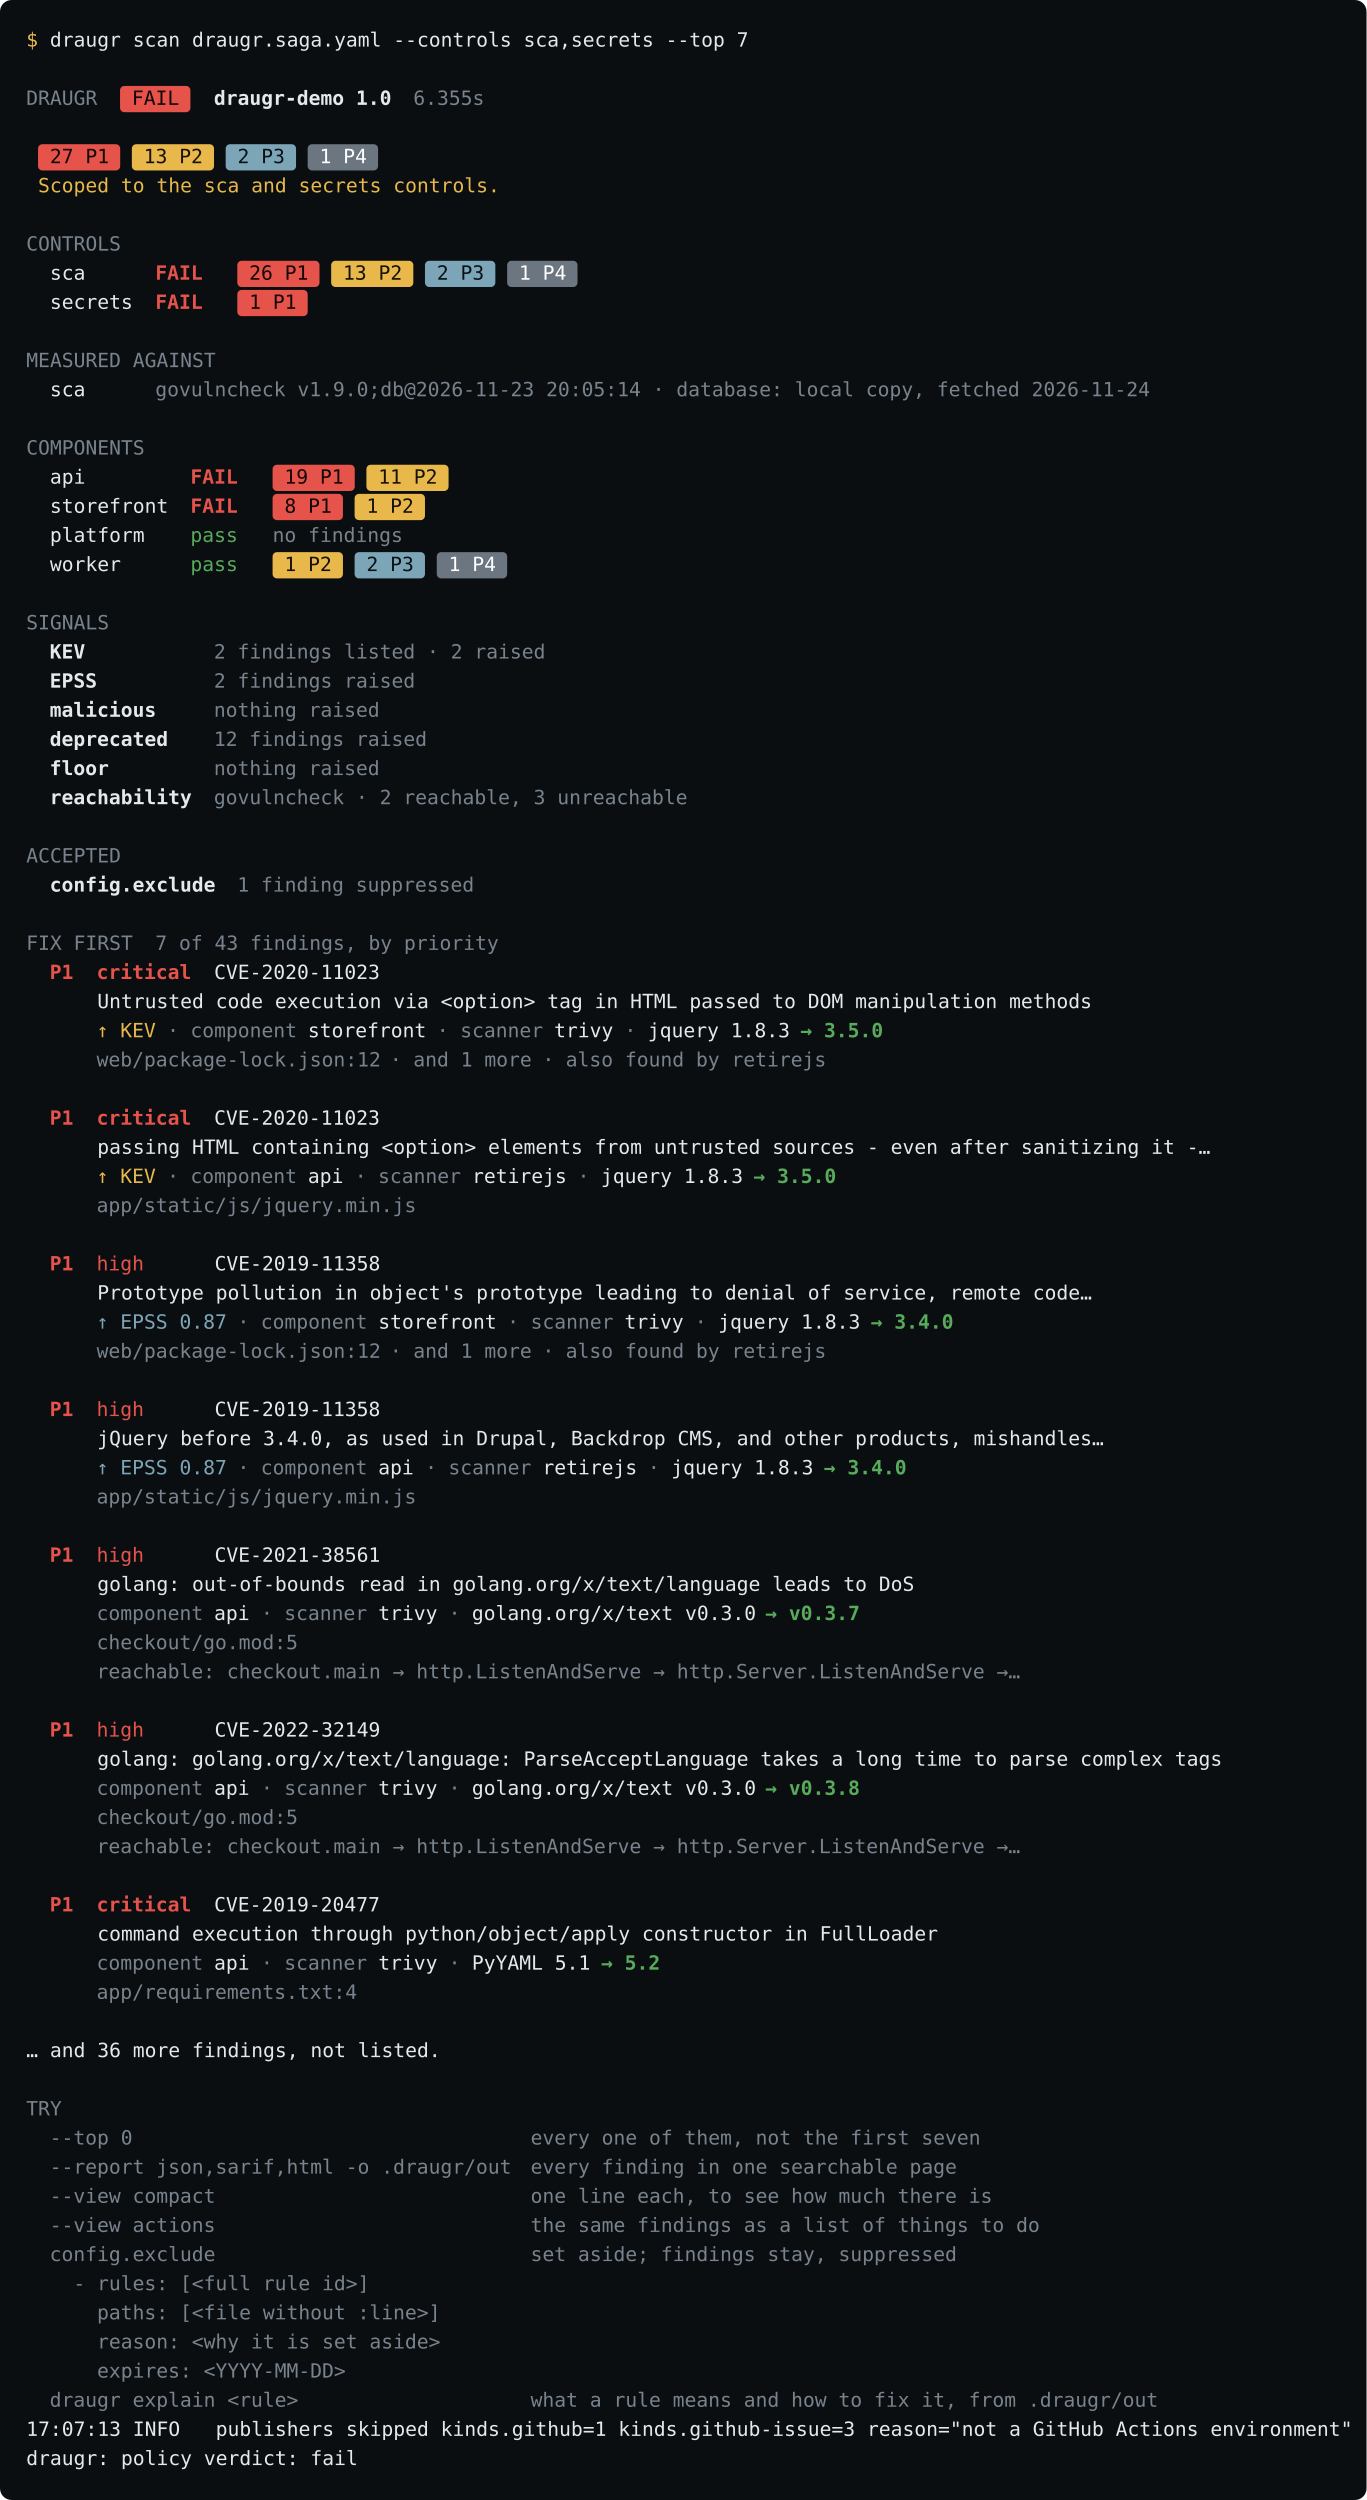
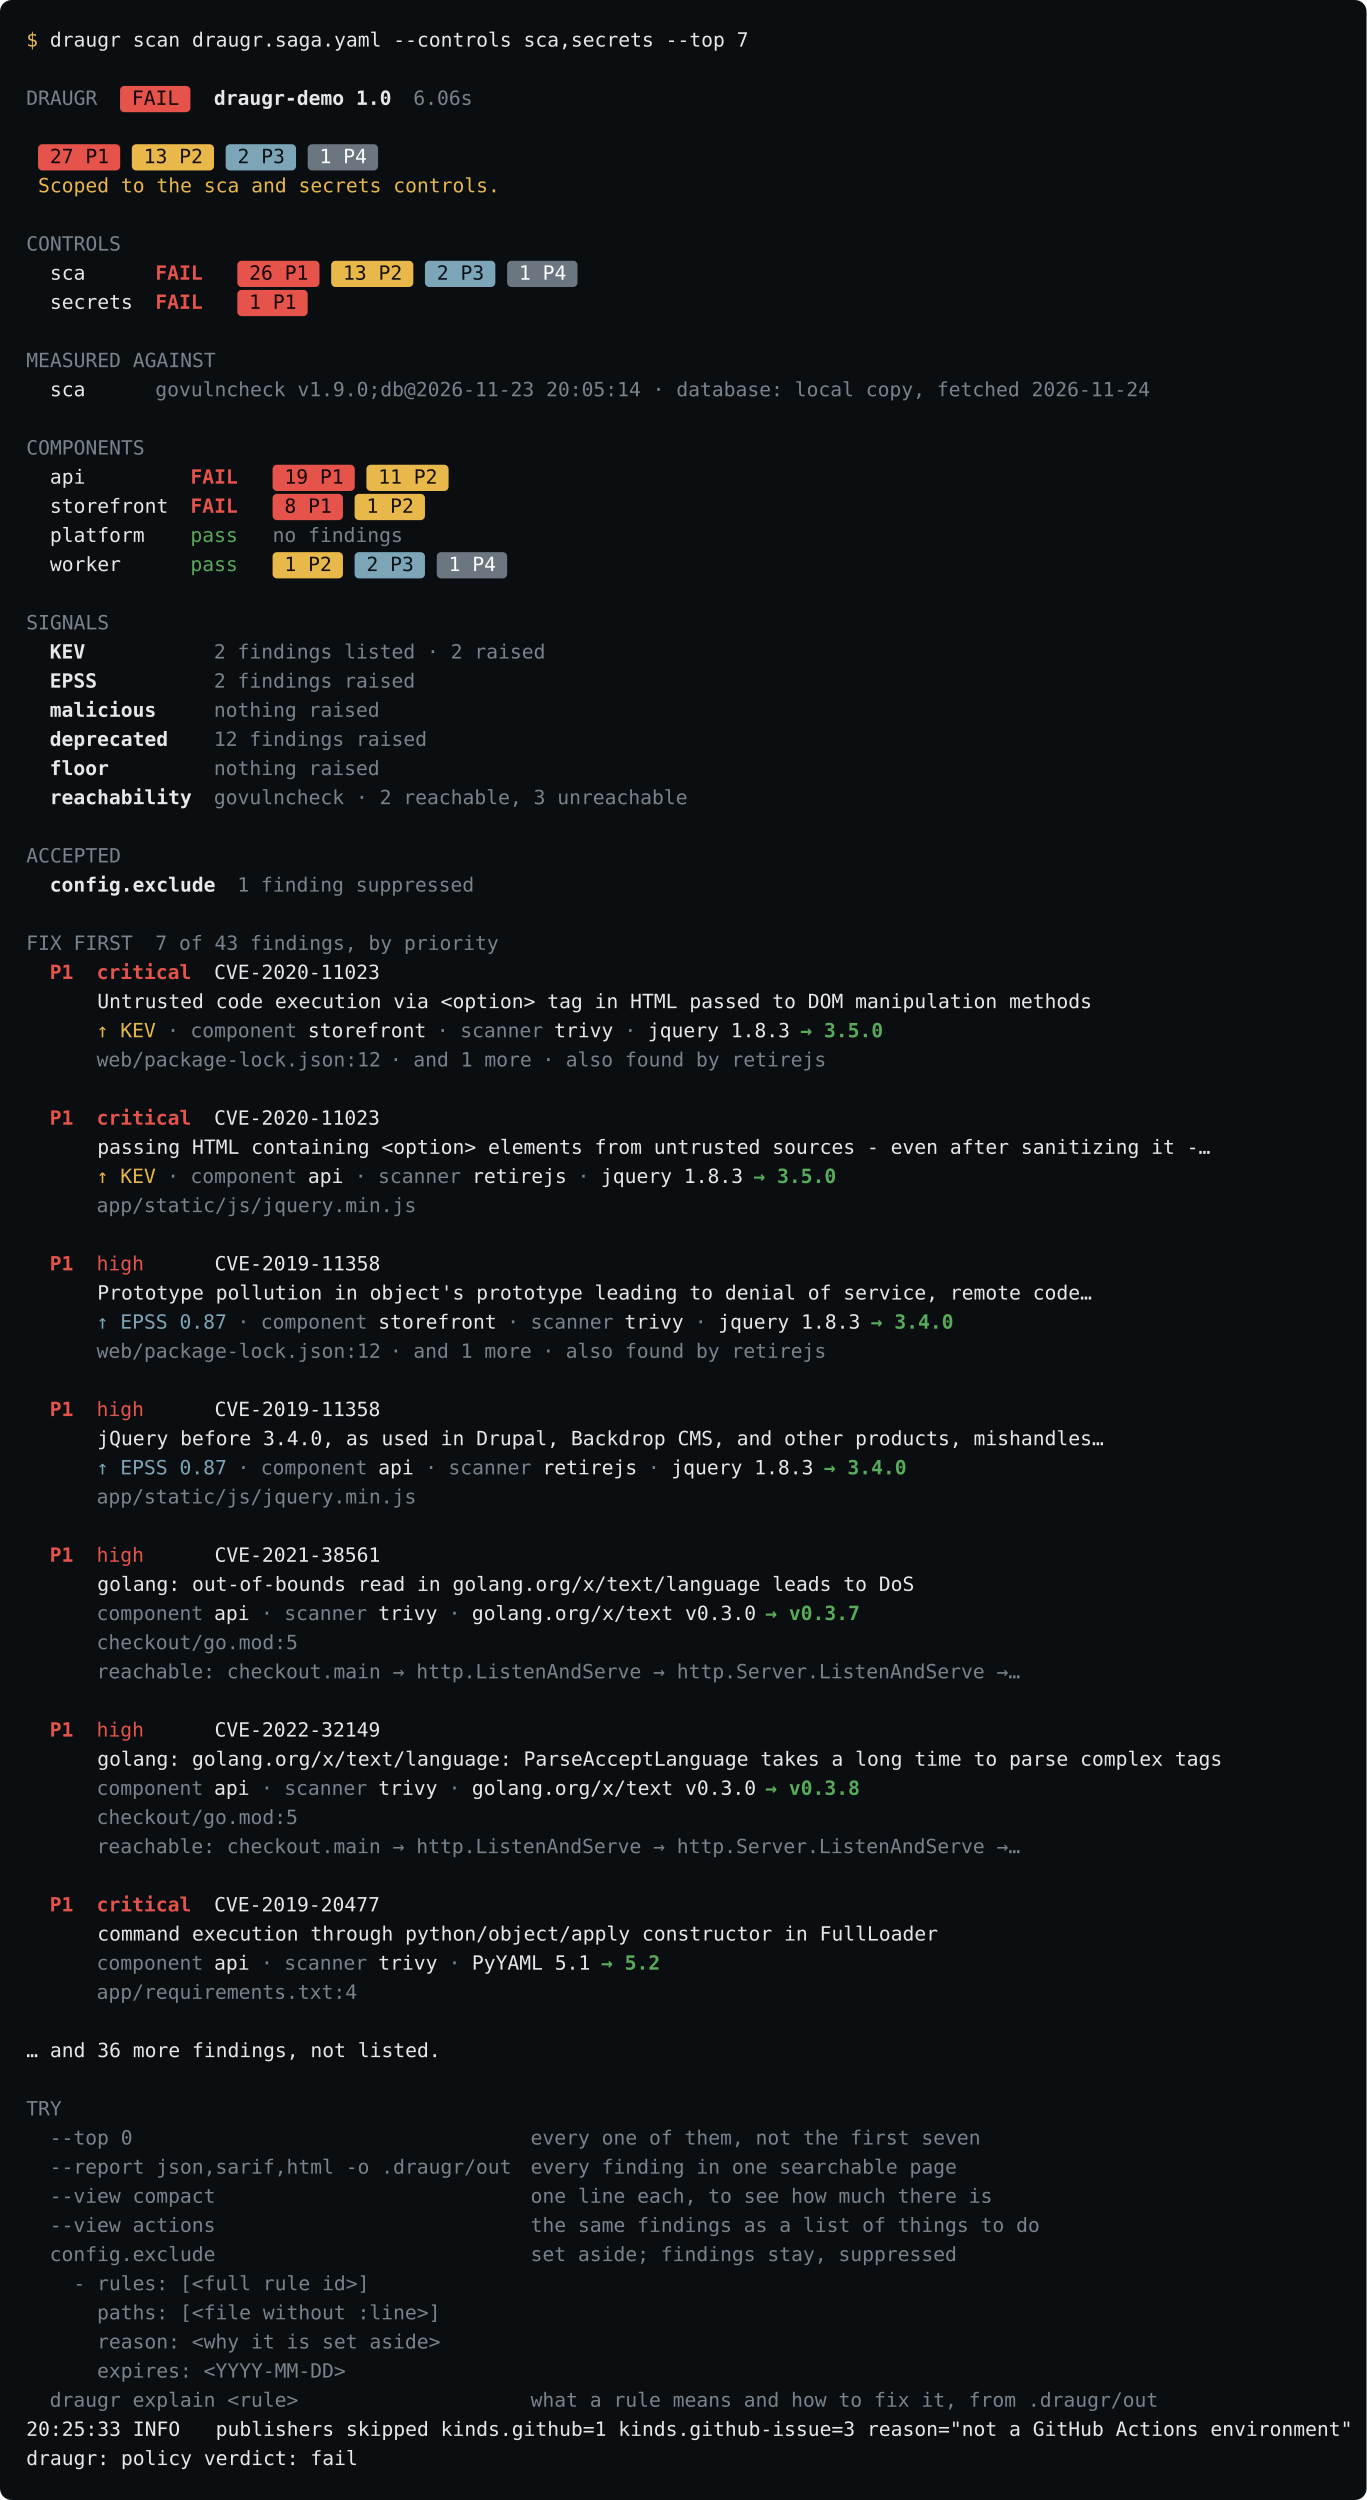
- <svg xmlns="http://www.w3.org/2000/svg" data-release="0.189.1" width="938" height="1716" viewBox="0 0 938 1716" font-family="&quot;JetBrains Mono&quot;,&quot;SFMono-Regular&quot;,ui-monospace,&quot;Menlo&quot;,&quot;DejaVu Sans Mono&quot;,monospace" font-size="13.5">
+ <svg xmlns="http://www.w3.org/2000/svg" data-release="0.189.2" width="938" height="1716" viewBox="0 0 938 1716" font-family="&quot;JetBrains Mono&quot;,&quot;SFMono-Regular&quot;,ui-monospace,&quot;Menlo&quot;,&quot;DejaVu Sans Mono&quot;,monospace" font-size="13.5">
  <rect width="100%" height="100%" rx="8" fill="#0b0e11" />
  <text x="18.0" y="32.0" fill="rgb(232,184,75)" xml:space="preserve">$</text>
  <text x="26.1" y="32.0" fill="#e6e8ea" xml:space="preserve"> draugr scan draugr.saga.yaml --controls sca,secrets --top 7</text>
  <text x="18.0" y="72.0" fill="rgb(120,131,141)" xml:space="preserve">DRAUGR</text>
  <rect x="82.4" y="59.0" width="48.3" height="18.0" rx="3" fill="rgb(229,83,75)" />
  <text x="82.4" y="72.0" fill="rgb(18,6,5)" xml:space="preserve"> FAIL </text>
  <text x="146.8" y="72.0" fill="#e6e8ea" font-weight="600" xml:space="preserve">draugr-demo 1.0</text>
-   <text x="283.7" y="72.0" fill="rgb(120,131,141)" xml:space="preserve">6.355s</text>
+   <text x="283.7" y="72.0" fill="rgb(120,131,141)" xml:space="preserve">6.06s</text>
  <rect x="26.1" y="99.0" width="56.4" height="18.0" rx="3" fill="rgb(229,83,75)" />
  <text x="26.1" y="112.0" fill="rgb(18,6,5)" xml:space="preserve"> 27 P1 </text>
  <rect x="90.5" y="99.0" width="56.4" height="18.0" rx="3" fill="rgb(232,184,75)" />
  <text x="90.5" y="112.0" fill="rgb(22,17,10)" xml:space="preserve"> 13 P2 </text>
  <rect x="154.9" y="99.0" width="48.3" height="18.0" rx="3" fill="rgb(124,166,184)" />
  <text x="154.9" y="112.0" fill="rgb(10,17,22)" xml:space="preserve"> 2 P3 </text>
  <rect x="211.2" y="99.0" width="48.3" height="18.0" rx="3" fill="rgb(107,118,128)" />
  <text x="211.2" y="112.0" fill="rgb(255,255,255)" xml:space="preserve"> 1 P4 </text>
  <text x="26.1" y="132.0" fill="rgb(232,184,75)" xml:space="preserve">Scoped to the sca and secrets controls.</text>
  <text x="18.0" y="172.0" fill="rgb(120,131,141)" xml:space="preserve">CONTROLS</text>
  <text x="18.0" y="192.0" fill="#e6e8ea" xml:space="preserve">  sca      </text>
  <text x="106.6" y="192.0" fill="rgb(229,83,75)" font-weight="600" xml:space="preserve">FAIL </text>
  <rect x="162.9" y="179.0" width="56.4" height="18.0" rx="3" fill="rgb(229,83,75)" />
  <text x="162.9" y="192.0" fill="rgb(18,6,5)" xml:space="preserve"> 26 P1 </text>
  <rect x="227.3" y="179.0" width="56.4" height="18.0" rx="3" fill="rgb(232,184,75)" />
  <text x="227.3" y="192.0" fill="rgb(22,17,10)" xml:space="preserve"> 13 P2 </text>
  <rect x="291.7" y="179.0" width="48.3" height="18.0" rx="3" fill="rgb(124,166,184)" />
  <text x="291.7" y="192.0" fill="rgb(10,17,22)" xml:space="preserve"> 2 P3 </text>
  <rect x="348.1" y="179.0" width="48.3" height="18.0" rx="3" fill="rgb(107,118,128)" />
  <text x="348.1" y="192.0" fill="rgb(255,255,255)" xml:space="preserve"> 1 P4 </text>
  <text x="18.0" y="212.0" fill="#e6e8ea" xml:space="preserve">  secrets  </text>
  <text x="106.6" y="212.0" fill="rgb(229,83,75)" font-weight="600" xml:space="preserve">FAIL </text>
  <rect x="162.9" y="199.0" width="48.3" height="18.0" rx="3" fill="rgb(229,83,75)" />
  <text x="162.9" y="212.0" fill="rgb(18,6,5)" xml:space="preserve"> 1 P1 </text>
  <text x="18.0" y="252.0" fill="rgb(120,131,141)" xml:space="preserve">MEASURED AGAINST</text>
  <text x="18.0" y="272.0" fill="#e6e8ea" xml:space="preserve">  sca      </text>
  <text x="106.6" y="272.0" fill="rgb(120,131,141)" xml:space="preserve">govulncheck v1.9.0;db@2026-11-23 20:05:14 · database: local copy, fetched 2026-11-24</text>
  <text x="18.0" y="312.0" fill="rgb(120,131,141)" xml:space="preserve">COMPONENTS</text>
  <text x="18.0" y="332.0" fill="#e6e8ea" xml:space="preserve">  api         </text>
  <text x="130.7" y="332.0" fill="rgb(229,83,75)" font-weight="600" xml:space="preserve">FAIL </text>
  <rect x="187.1" y="319.0" width="56.4" height="18.0" rx="3" fill="rgb(229,83,75)" />
  <text x="187.1" y="332.0" fill="rgb(18,6,5)" xml:space="preserve"> 19 P1 </text>
  <rect x="251.5" y="319.0" width="56.4" height="18.0" rx="3" fill="rgb(232,184,75)" />
  <text x="251.5" y="332.0" fill="rgb(22,17,10)" xml:space="preserve"> 11 P2 </text>
  <text x="18.0" y="352.0" fill="#e6e8ea" xml:space="preserve">  storefront  </text>
  <text x="130.7" y="352.0" fill="rgb(229,83,75)" font-weight="600" xml:space="preserve">FAIL </text>
  <rect x="187.1" y="339.0" width="48.3" height="18.0" rx="3" fill="rgb(229,83,75)" />
  <text x="187.1" y="352.0" fill="rgb(18,6,5)" xml:space="preserve"> 8 P1 </text>
  <rect x="243.4" y="339.0" width="48.3" height="18.0" rx="3" fill="rgb(232,184,75)" />
  <text x="243.4" y="352.0" fill="rgb(22,17,10)" xml:space="preserve"> 1 P2 </text>
  <text x="18.0" y="372.0" fill="#e6e8ea" xml:space="preserve">  platform    </text>
  <text x="130.7" y="372.0" fill="rgb(87,171,90)" xml:space="preserve">pass </text>
  <text x="187.1" y="372.0" fill="rgb(120,131,141)" xml:space="preserve">no findings</text>
  <text x="18.0" y="392.0" fill="#e6e8ea" xml:space="preserve">  worker      </text>
  <text x="130.7" y="392.0" fill="rgb(87,171,90)" xml:space="preserve">pass </text>
  <rect x="187.1" y="379.0" width="48.3" height="18.0" rx="3" fill="rgb(232,184,75)" />
  <text x="187.1" y="392.0" fill="rgb(22,17,10)" xml:space="preserve"> 1 P2 </text>
  <rect x="243.4" y="379.0" width="48.3" height="18.0" rx="3" fill="rgb(124,166,184)" />
  <text x="243.4" y="392.0" fill="rgb(10,17,22)" xml:space="preserve"> 2 P3 </text>
  <rect x="299.8" y="379.0" width="48.3" height="18.0" rx="3" fill="rgb(107,118,128)" />
  <text x="299.8" y="392.0" fill="rgb(255,255,255)" xml:space="preserve"> 1 P4 </text>
  <text x="18.0" y="432.0" fill="rgb(120,131,141)" xml:space="preserve">SIGNALS</text>
  <text x="34.1" y="452.0" fill="#e6e8ea" font-weight="600" xml:space="preserve">KEV</text>
  <text x="146.8" y="452.0" fill="rgb(120,131,141)" xml:space="preserve">2 findings listed · 2 raised</text>
  <text x="34.1" y="472.0" fill="#e6e8ea" font-weight="600" xml:space="preserve">EPSS</text>
  <text x="146.8" y="472.0" fill="rgb(120,131,141)" xml:space="preserve">2 findings raised</text>
  <text x="34.1" y="492.0" fill="#e6e8ea" font-weight="600" xml:space="preserve">malicious</text>
  <text x="146.8" y="492.0" fill="rgb(120,131,141)" xml:space="preserve">nothing raised</text>
  <text x="34.1" y="512.0" fill="#e6e8ea" font-weight="600" xml:space="preserve">deprecated</text>
  <text x="146.8" y="512.0" fill="rgb(120,131,141)" xml:space="preserve">12 findings raised</text>
  <text x="34.1" y="532.0" fill="#e6e8ea" font-weight="600" xml:space="preserve">floor</text>
  <text x="146.8" y="532.0" fill="rgb(120,131,141)" xml:space="preserve">nothing raised</text>
  <text x="34.1" y="552.0" fill="#e6e8ea" font-weight="600" xml:space="preserve">reachability</text>
  <text x="146.8" y="552.0" fill="rgb(120,131,141)" xml:space="preserve">govulncheck · 2 reachable, 3 unreachable</text>
  <text x="18.0" y="592.0" fill="rgb(120,131,141)" xml:space="preserve">ACCEPTED</text>
  <text x="34.1" y="612.0" fill="#e6e8ea" font-weight="600" xml:space="preserve">config.exclude</text>
  <text x="162.9" y="612.0" fill="rgb(120,131,141)" xml:space="preserve">1 finding suppressed</text>
  <text x="18.0" y="652.0" fill="rgb(120,131,141)" xml:space="preserve">FIX FIRST</text>
  <text x="106.6" y="652.0" fill="rgb(120,131,141)" xml:space="preserve">7 of 43 findings, by priority</text>
  <text x="34.1" y="672.0" fill="rgb(229,83,75)" font-weight="600" xml:space="preserve">P1</text>
  <text x="66.3" y="672.0" fill="rgb(229,83,75)" font-weight="600" xml:space="preserve">critical</text>
  <text x="130.7" y="672.0" fill="#e6e8ea" xml:space="preserve">  CVE-2020-11023</text>
  <text x="18.0" y="692.0" fill="#e6e8ea" xml:space="preserve">      Untrusted code execution via &lt;option&gt; tag in HTML passed to DOM manipulation methods</text>
  <text x="66.3" y="712.0" fill="rgb(232,184,75)" xml:space="preserve">↑ KEV</text>
  <text x="106.6" y="712.0" fill="rgb(120,131,141)" xml:space="preserve"> · </text>
  <text x="130.7" y="712.0" fill="rgb(120,131,141)" xml:space="preserve">component</text>
  <text x="203.2" y="712.0" fill="#e6e8ea" xml:space="preserve"> storefront</text>
  <text x="291.7" y="712.0" fill="rgb(120,131,141)" xml:space="preserve"> · </text>
  <text x="315.9" y="712.0" fill="rgb(120,131,141)" xml:space="preserve">scanner</text>
  <text x="372.2" y="712.0" fill="#e6e8ea" xml:space="preserve"> trivy</text>
  <text x="420.5" y="712.0" fill="rgb(120,131,141)" xml:space="preserve"> · </text>
  <text x="444.7" y="712.0" fill="#e6e8ea" xml:space="preserve">jquery 1.8.3 </text>
  <text x="549.3" y="712.0" fill="rgb(87,171,90)" font-weight="600" xml:space="preserve">→ 3.5.0</text>
  <text x="66.3" y="732.0" fill="rgb(120,131,141)" xml:space="preserve">web/package-lock.json:12</text>
  <text x="259.5" y="732.0" fill="rgb(120,131,141)" xml:space="preserve"> · </text>
  <text x="283.7" y="732.0" fill="rgb(120,131,141)" xml:space="preserve">and 1 more</text>
  <text x="364.2" y="732.0" fill="rgb(120,131,141)" xml:space="preserve"> · </text>
  <text x="388.3" y="732.0" fill="rgb(120,131,141)" xml:space="preserve">also found by retirejs</text>
  <text x="34.1" y="772.0" fill="rgb(229,83,75)" font-weight="600" xml:space="preserve">P1</text>
  <text x="66.3" y="772.0" fill="rgb(229,83,75)" font-weight="600" xml:space="preserve">critical</text>
  <text x="130.7" y="772.0" fill="#e6e8ea" xml:space="preserve">  CVE-2020-11023</text>
  <text x="18.0" y="792.0" fill="#e6e8ea" xml:space="preserve">      passing HTML containing &lt;option&gt; elements from untrusted sources - even after sanitizing it -…</text>
  <text x="66.3" y="812.0" fill="rgb(232,184,75)" xml:space="preserve">↑ KEV</text>
  <text x="106.6" y="812.0" fill="rgb(120,131,141)" xml:space="preserve"> · </text>
  <text x="130.7" y="812.0" fill="rgb(120,131,141)" xml:space="preserve">component</text>
  <text x="203.2" y="812.0" fill="#e6e8ea" xml:space="preserve"> api</text>
  <text x="235.4" y="812.0" fill="rgb(120,131,141)" xml:space="preserve"> · </text>
  <text x="259.5" y="812.0" fill="rgb(120,131,141)" xml:space="preserve">scanner</text>
  <text x="315.9" y="812.0" fill="#e6e8ea" xml:space="preserve"> retirejs</text>
  <text x="388.3" y="812.0" fill="rgb(120,131,141)" xml:space="preserve"> · </text>
  <text x="412.5" y="812.0" fill="#e6e8ea" xml:space="preserve">jquery 1.8.3 </text>
  <text x="517.1" y="812.0" fill="rgb(87,171,90)" font-weight="600" xml:space="preserve">→ 3.5.0</text>
  <text x="66.3" y="832.0" fill="rgb(120,131,141)" xml:space="preserve">app/static/js/jquery.min.js</text>
  <text x="34.1" y="872.0" fill="rgb(229,83,75)" font-weight="600" xml:space="preserve">P1</text>
  <text x="66.3" y="872.0" fill="rgb(229,83,75)" xml:space="preserve">high</text>
  <text x="98.5" y="872.0" fill="#e6e8ea" xml:space="preserve">      CVE-2019-11358</text>
  <text x="18.0" y="892.0" fill="#e6e8ea" xml:space="preserve">      Prototype pollution in object's prototype leading to denial of service, remote code…</text>
  <text x="66.3" y="912.0" fill="rgb(124,166,184)" xml:space="preserve">↑ EPSS 0.87</text>
  <text x="154.9" y="912.0" fill="rgb(120,131,141)" xml:space="preserve"> · </text>
  <text x="179.0" y="912.0" fill="rgb(120,131,141)" xml:space="preserve">component</text>
  <text x="251.5" y="912.0" fill="#e6e8ea" xml:space="preserve"> storefront</text>
  <text x="340.0" y="912.0" fill="rgb(120,131,141)" xml:space="preserve"> · </text>
  <text x="364.2" y="912.0" fill="rgb(120,131,141)" xml:space="preserve">scanner</text>
  <text x="420.5" y="912.0" fill="#e6e8ea" xml:space="preserve"> trivy</text>
  <text x="468.8" y="912.0" fill="rgb(120,131,141)" xml:space="preserve"> · </text>
  <text x="493.0" y="912.0" fill="#e6e8ea" xml:space="preserve">jquery 1.8.3 </text>
  <text x="597.6" y="912.0" fill="rgb(87,171,90)" font-weight="600" xml:space="preserve">→ 3.4.0</text>
  <text x="66.3" y="932.0" fill="rgb(120,131,141)" xml:space="preserve">web/package-lock.json:12</text>
  <text x="259.5" y="932.0" fill="rgb(120,131,141)" xml:space="preserve"> · </text>
  <text x="283.7" y="932.0" fill="rgb(120,131,141)" xml:space="preserve">and 1 more</text>
  <text x="364.2" y="932.0" fill="rgb(120,131,141)" xml:space="preserve"> · </text>
  <text x="388.3" y="932.0" fill="rgb(120,131,141)" xml:space="preserve">also found by retirejs</text>
  <text x="34.1" y="972.0" fill="rgb(229,83,75)" font-weight="600" xml:space="preserve">P1</text>
  <text x="66.3" y="972.0" fill="rgb(229,83,75)" xml:space="preserve">high</text>
  <text x="98.5" y="972.0" fill="#e6e8ea" xml:space="preserve">      CVE-2019-11358</text>
  <text x="18.0" y="992.0" fill="#e6e8ea" xml:space="preserve">      jQuery before 3.4.0, as used in Drupal, Backdrop CMS, and other products, mishandles…</text>
  <text x="66.3" y="1012.0" fill="rgb(124,166,184)" xml:space="preserve">↑ EPSS 0.87</text>
  <text x="154.9" y="1012.0" fill="rgb(120,131,141)" xml:space="preserve"> · </text>
  <text x="179.0" y="1012.0" fill="rgb(120,131,141)" xml:space="preserve">component</text>
  <text x="251.5" y="1012.0" fill="#e6e8ea" xml:space="preserve"> api</text>
  <text x="283.7" y="1012.0" fill="rgb(120,131,141)" xml:space="preserve"> · </text>
  <text x="307.8" y="1012.0" fill="rgb(120,131,141)" xml:space="preserve">scanner</text>
  <text x="364.2" y="1012.0" fill="#e6e8ea" xml:space="preserve"> retirejs</text>
  <text x="436.6" y="1012.0" fill="rgb(120,131,141)" xml:space="preserve"> · </text>
  <text x="460.8" y="1012.0" fill="#e6e8ea" xml:space="preserve">jquery 1.8.3 </text>
  <text x="565.4" y="1012.0" fill="rgb(87,171,90)" font-weight="600" xml:space="preserve">→ 3.4.0</text>
  <text x="66.3" y="1032.0" fill="rgb(120,131,141)" xml:space="preserve">app/static/js/jquery.min.js</text>
  <text x="34.1" y="1072.0" fill="rgb(229,83,75)" font-weight="600" xml:space="preserve">P1</text>
  <text x="66.3" y="1072.0" fill="rgb(229,83,75)" xml:space="preserve">high</text>
  <text x="98.5" y="1072.0" fill="#e6e8ea" xml:space="preserve">      CVE-2021-38561</text>
  <text x="18.0" y="1092.0" fill="#e6e8ea" xml:space="preserve">      golang: out-of-bounds read in golang.org/x/text/language leads to DoS</text>
  <text x="66.3" y="1112.0" fill="rgb(120,131,141)" xml:space="preserve">component</text>
  <text x="138.8" y="1112.0" fill="#e6e8ea" xml:space="preserve"> api</text>
  <text x="171.0" y="1112.0" fill="rgb(120,131,141)" xml:space="preserve"> · </text>
  <text x="195.1" y="1112.0" fill="rgb(120,131,141)" xml:space="preserve">scanner</text>
  <text x="251.5" y="1112.0" fill="#e6e8ea" xml:space="preserve"> trivy</text>
  <text x="299.8" y="1112.0" fill="rgb(120,131,141)" xml:space="preserve"> · </text>
  <text x="323.9" y="1112.0" fill="#e6e8ea" xml:space="preserve">golang.org/x/text v0.3.0 </text>
  <text x="525.2" y="1112.0" fill="rgb(87,171,90)" font-weight="600" xml:space="preserve">→ v0.3.7</text>
  <text x="66.3" y="1132.0" fill="rgb(120,131,141)" xml:space="preserve">checkout/go.mod:5</text>
  <text x="66.3" y="1152.0" fill="rgb(120,131,141)" xml:space="preserve">reachable: checkout.main → http.ListenAndServe → http.Server.ListenAndServe →…</text>
  <text x="34.1" y="1192.0" fill="rgb(229,83,75)" font-weight="600" xml:space="preserve">P1</text>
  <text x="66.3" y="1192.0" fill="rgb(229,83,75)" xml:space="preserve">high</text>
  <text x="98.5" y="1192.0" fill="#e6e8ea" xml:space="preserve">      CVE-2022-32149</text>
  <text x="18.0" y="1212.0" fill="#e6e8ea" xml:space="preserve">      golang: golang.org/x/text/language: ParseAcceptLanguage takes a long time to parse complex tags</text>
  <text x="66.3" y="1232.0" fill="rgb(120,131,141)" xml:space="preserve">component</text>
  <text x="138.8" y="1232.0" fill="#e6e8ea" xml:space="preserve"> api</text>
  <text x="171.0" y="1232.0" fill="rgb(120,131,141)" xml:space="preserve"> · </text>
  <text x="195.1" y="1232.0" fill="rgb(120,131,141)" xml:space="preserve">scanner</text>
  <text x="251.5" y="1232.0" fill="#e6e8ea" xml:space="preserve"> trivy</text>
  <text x="299.8" y="1232.0" fill="rgb(120,131,141)" xml:space="preserve"> · </text>
  <text x="323.9" y="1232.0" fill="#e6e8ea" xml:space="preserve">golang.org/x/text v0.3.0 </text>
  <text x="525.2" y="1232.0" fill="rgb(87,171,90)" font-weight="600" xml:space="preserve">→ v0.3.8</text>
  <text x="66.3" y="1252.0" fill="rgb(120,131,141)" xml:space="preserve">checkout/go.mod:5</text>
  <text x="66.3" y="1272.0" fill="rgb(120,131,141)" xml:space="preserve">reachable: checkout.main → http.ListenAndServe → http.Server.ListenAndServe →…</text>
  <text x="34.1" y="1312.0" fill="rgb(229,83,75)" font-weight="600" xml:space="preserve">P1</text>
  <text x="66.3" y="1312.0" fill="rgb(229,83,75)" font-weight="600" xml:space="preserve">critical</text>
  <text x="130.7" y="1312.0" fill="#e6e8ea" xml:space="preserve">  CVE-2019-20477</text>
  <text x="18.0" y="1332.0" fill="#e6e8ea" xml:space="preserve">      command execution through python/object/apply constructor in FullLoader</text>
  <text x="66.3" y="1352.0" fill="rgb(120,131,141)" xml:space="preserve">component</text>
  <text x="138.8" y="1352.0" fill="#e6e8ea" xml:space="preserve"> api</text>
  <text x="171.0" y="1352.0" fill="rgb(120,131,141)" xml:space="preserve"> · </text>
  <text x="195.1" y="1352.0" fill="rgb(120,131,141)" xml:space="preserve">scanner</text>
  <text x="251.5" y="1352.0" fill="#e6e8ea" xml:space="preserve"> trivy</text>
  <text x="299.8" y="1352.0" fill="rgb(120,131,141)" xml:space="preserve"> · </text>
  <text x="323.9" y="1352.0" fill="#e6e8ea" xml:space="preserve">PyYAML 5.1 </text>
  <text x="412.5" y="1352.0" fill="rgb(87,171,90)" font-weight="600" xml:space="preserve">→ 5.2</text>
  <text x="66.3" y="1372.0" fill="rgb(120,131,141)" xml:space="preserve">app/requirements.txt:4</text>
  <text x="18.0" y="1412.0" fill="#e6e8ea" xml:space="preserve">… and 36 more findings, not listed.</text>
  <text x="18.0" y="1452.0" fill="rgb(120,131,141)" xml:space="preserve">TRY</text>
  <text x="34.1" y="1472.0" fill="rgb(120,131,141)" xml:space="preserve">--top 0</text>
  <text x="364.2" y="1472.0" fill="rgb(120,131,141)" xml:space="preserve">every one of them, not the first seven</text>
  <text x="34.1" y="1492.0" fill="rgb(120,131,141)" xml:space="preserve">--report json,sarif,html -o .draugr/out</text>
  <text x="364.2" y="1492.0" fill="rgb(120,131,141)" xml:space="preserve">every finding in one searchable page</text>
  <text x="34.1" y="1512.0" fill="rgb(120,131,141)" xml:space="preserve">--view compact</text>
  <text x="364.2" y="1512.0" fill="rgb(120,131,141)" xml:space="preserve">one line each, to see how much there is</text>
  <text x="34.1" y="1532.0" fill="rgb(120,131,141)" xml:space="preserve">--view actions</text>
  <text x="364.2" y="1532.0" fill="rgb(120,131,141)" xml:space="preserve">the same findings as a list of things to do</text>
  <text x="34.1" y="1552.0" fill="rgb(120,131,141)" xml:space="preserve">config.exclude</text>
  <text x="364.2" y="1552.0" fill="rgb(120,131,141)" xml:space="preserve">set aside; findings stay, suppressed</text>
  <text x="34.1" y="1572.0" fill="rgb(120,131,141)" xml:space="preserve">  - rules: [&lt;full rule id&gt;]</text>
  <text x="34.1" y="1592.0" fill="rgb(120,131,141)" xml:space="preserve">    paths: [&lt;file without :line&gt;]</text>
  <text x="34.1" y="1612.0" fill="rgb(120,131,141)" xml:space="preserve">    reason: &lt;why it is set aside&gt;</text>
  <text x="34.1" y="1632.0" fill="rgb(120,131,141)" xml:space="preserve">    expires: &lt;YYYY-MM-DD&gt;</text>
  <text x="34.1" y="1652.0" fill="rgb(120,131,141)" xml:space="preserve">draugr explain &lt;rule&gt;</text>
  <text x="364.2" y="1652.0" fill="rgb(120,131,141)" xml:space="preserve">what a rule means and how to fix it, from .draugr/out</text>
-   <text x="18.0" y="1672.0" fill="#e6e8ea" xml:space="preserve">17:07:13 INFO   publishers skipped kinds.github=1 kinds.github-issue=3 reason="not a GitHub Actions environment"</text>
+   <text x="18.0" y="1672.0" fill="#e6e8ea" xml:space="preserve">20:25:33 INFO   publishers skipped kinds.github=1 kinds.github-issue=3 reason="not a GitHub Actions environment"</text>
  <text x="18.0" y="1692.0" fill="#e6e8ea" xml:space="preserve">draugr: policy verdict: fail</text>
</svg>
